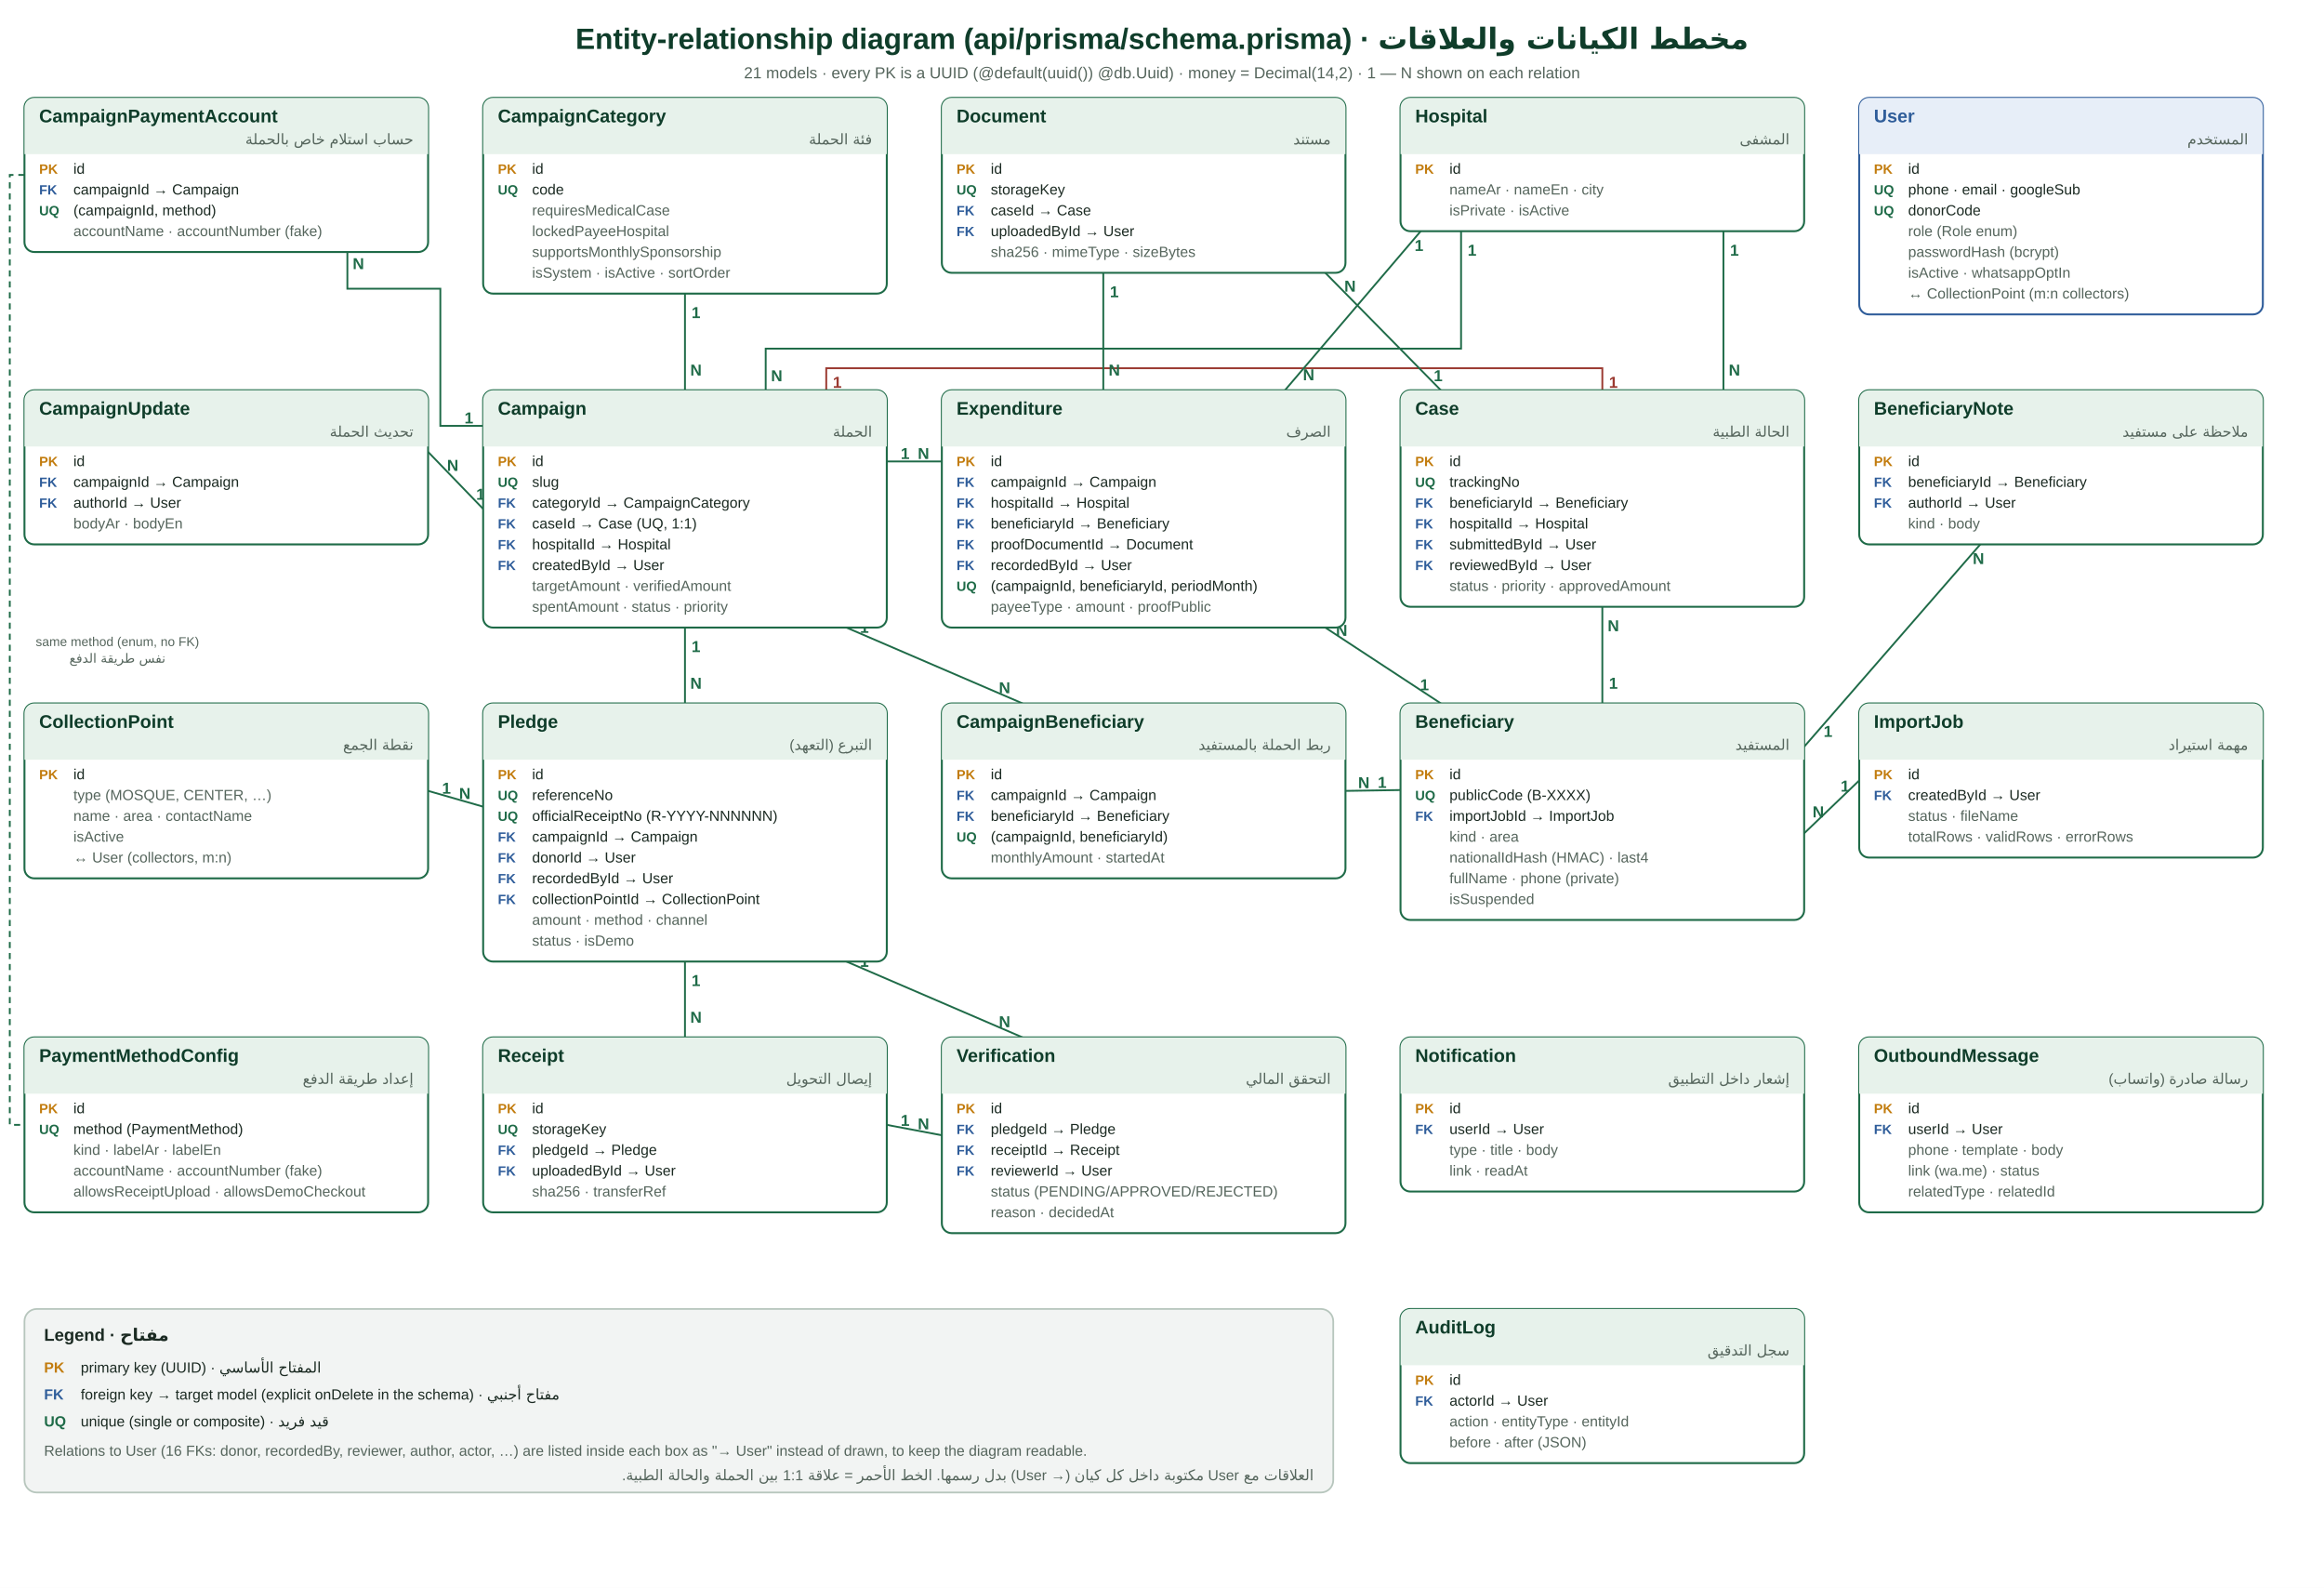
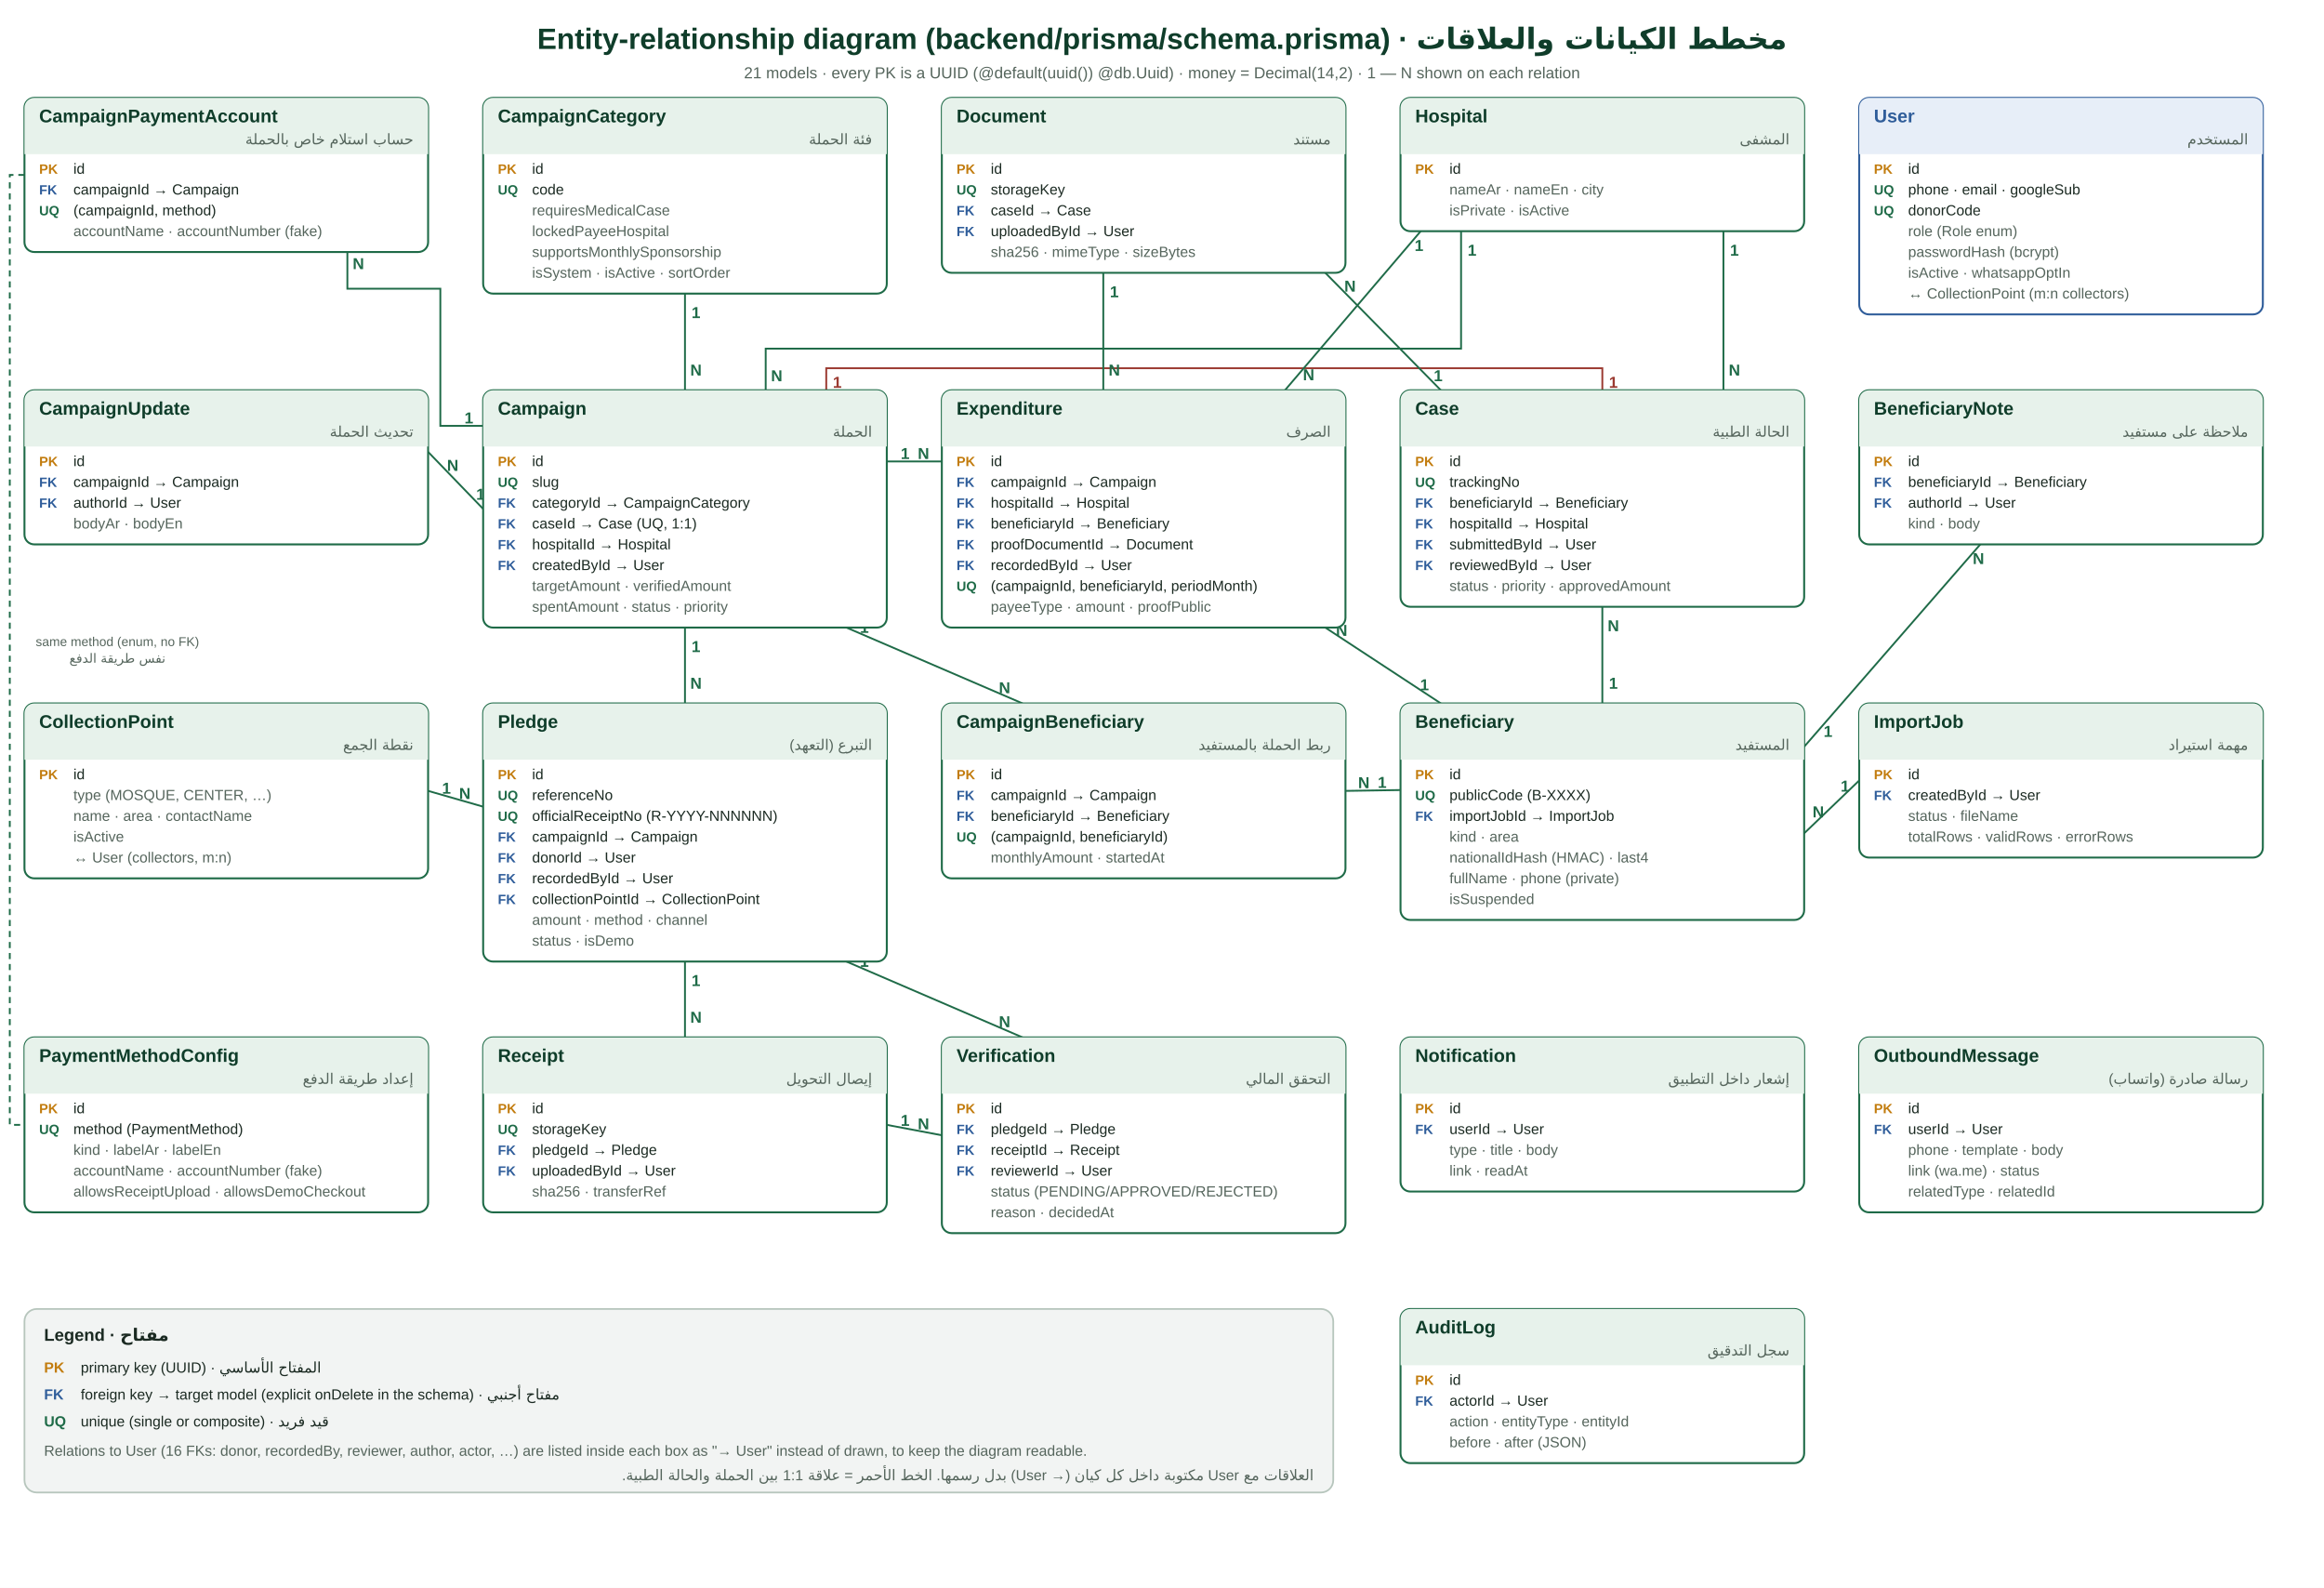
<svg xmlns="http://www.w3.org/2000/svg" width="1900" height="1298" viewBox="0 0 1900 1298" font-family="'IBM Plex Sans Arabic', 'Segoe UI', Tahoma, Arial, sans-serif">
  <defs>
    <marker id="arrow" viewBox="0 0 10 10" refX="9" refY="5" markerWidth="8" markerHeight="8" orient="auto-start-reverse">
      <path d="M0,0 L10,5 L0,10 z" fill="#55655c" />
    </marker>
    <marker id="arrowGreen" viewBox="0 0 10 10" refX="9" refY="5" markerWidth="8" markerHeight="8" orient="auto-start-reverse">
      <path d="M0,0 L10,5 L0,10 z" fill="#1f6b48" />
    </marker>
    <marker id="arrowBlue" viewBox="0 0 10 10" refX="9" refY="5" markerWidth="8" markerHeight="8" orient="auto-start-reverse">
      <path d="M0,0 L10,5 L0,10 z" fill="#2f5d9a" />
    </marker>
    <marker id="arrowAmber" viewBox="0 0 10 10" refX="9" refY="5" markerWidth="8" markerHeight="8" orient="auto-start-reverse">
      <path d="M0,0 L10,5 L0,10 z" fill="#8a5d0c" />
    </marker>
    <marker id="arrowRed" viewBox="0 0 10 10" refX="9" refY="5" markerWidth="8" markerHeight="8" orient="auto-start-reverse">
      <path d="M0,0 L10,5 L0,10 z" fill="#9b3a31" />
    </marker>
  </defs>
  <rect width="1900" height="1298" fill="#ffffff" />
-   <text x="950" y="40" font-size="24" font-weight="700" fill="#0f3d2a" text-anchor="middle" direction="ltr">Entity-relationship diagram (api/prisma/schema.prisma) · مخطط الكيانات والعلاقات</text>
+   <text x="950" y="40" font-size="24" font-weight="700" fill="#0f3d2a" text-anchor="middle" direction="ltr">Entity-relationship diagram (backend/prisma/schema.prisma) · مخطط الكيانات والعلاقات</text>
  <text x="950" y="64" font-size="13" font-weight="400" fill="#55655c" text-anchor="middle" direction="ltr">21 models · every PK is a UUID (@default(uuid()) @db.Uuid) · money = Decimal(14,2) · 1 — N shown on each relation</text>
  <path d="M560,319 L560,240" fill="none" stroke="#1f6b48" stroke-width="1.5" />
  <text x="569" y="307" font-size="13" font-weight="700" fill="#1f6b48" text-anchor="middle">N</text>
  <text x="569" y="260" font-size="13" font-weight="700" fill="#1f6b48" text-anchor="middle">1</text>
  <path d="M395,348.1 L360,348.1 L360,236 L284,236 L284,206" fill="none" stroke="#1f6b48" stroke-width="1.5" />
  <text x="383.333" y="346.1" font-size="13" font-weight="700" fill="#1f6b48" text-anchor="middle">1</text>
  <text x="293" y="220" font-size="13" font-weight="700" fill="#1f6b48" text-anchor="middle">N</text>
  <path d="M395,416 L350,369.4" fill="none" stroke="#1f6b48" stroke-width="1.5" />
  <text x="392.886" y="408.49" font-size="13" font-weight="700" fill="#1f6b48" text-anchor="middle">1</text>
  <text x="370.114" y="384.91" font-size="13" font-weight="700" fill="#1f6b48" text-anchor="middle">N</text>
  <path d="M560,513 L560,575" fill="none" stroke="#1f6b48" stroke-width="1.5" />
  <text x="569" y="533" font-size="13" font-weight="700" fill="#1f6b48" text-anchor="middle">1</text>
  <text x="569" y="563" font-size="13" font-weight="700" fill="#1f6b48" text-anchor="middle">N</text>
  <path d="M725,377.2 L770,377.2" fill="none" stroke="#1f6b48" stroke-width="1.5" />
  <text x="740" y="375.2" font-size="13" font-weight="700" fill="#1f6b48" text-anchor="middle">1</text>
  <text x="755" y="375.2" font-size="13" font-weight="700" fill="#1f6b48" text-anchor="middle">N</text>
  <path d="M692,513 L836,575" fill="none" stroke="#1f6b48" stroke-width="1.5" />
  <text x="706.696" y="517.327" font-size="13" font-weight="700" fill="#1f6b48" text-anchor="middle">1</text>
  <text x="821.304" y="566.673" font-size="13" font-weight="700" fill="#1f6b48" text-anchor="middle">N</text>
  <path d="M675.5,319 L675.5,301 L1310,301 L1310,319" fill="none" stroke="#9b3a31" stroke-width="1.5" />
  <text x="684.5" y="317" font-size="13" font-weight="700" fill="#9b3a31" text-anchor="middle">1</text>
  <text x="1319" y="317" font-size="13" font-weight="700" fill="#9b3a31" text-anchor="middle">1</text>
  <path d="M626,319 L626,285 L1194.5,285 L1194.5,189" fill="none" stroke="#1f6b48" stroke-width="1.5" />
  <text x="635" y="311.667" font-size="13" font-weight="700" fill="#1f6b48" text-anchor="middle">N</text>
  <text x="1203.5" y="209" font-size="13" font-weight="700" fill="#1f6b48" text-anchor="middle">1</text>
  <path d="M1050.5,319 L1161.5,189" fill="none" stroke="#1f6b48" stroke-width="1.5" />
  <text x="1069.89" y="310.832" font-size="13" font-weight="700" fill="#1f6b48" text-anchor="middle">N</text>
  <text x="1160.11" y="205.168" font-size="13" font-weight="700" fill="#1f6b48" text-anchor="middle">1</text>
  <path d="M902,319 L902,223" fill="none" stroke="#1f6b48" stroke-width="1.5" />
  <text x="911" y="307" font-size="13" font-weight="700" fill="#1f6b48" text-anchor="middle">N</text>
  <text x="911" y="243" font-size="13" font-weight="700" fill="#1f6b48" text-anchor="middle">1</text>
  <path d="M1083.5,513 L1178,575" fill="none" stroke="#1f6b48" stroke-width="1.5" />
  <text x="1096.878" y="519.777" font-size="13" font-weight="700" fill="#1f6b48" text-anchor="middle">N</text>
  <text x="1164.622" y="564.223" font-size="13" font-weight="700" fill="#1f6b48" text-anchor="middle">1</text>
  <path d="M1178,319 L1083.5,223" fill="none" stroke="#1f6b48" stroke-width="1.5" />
  <text x="1175.776" y="311.598" font-size="13" font-weight="700" fill="#1f6b48" text-anchor="middle">1</text>
  <text x="1103.724" y="238.402" font-size="13" font-weight="700" fill="#1f6b48" text-anchor="middle">N</text>
  <path d="M1409,319 L1409,189" fill="none" stroke="#1f6b48" stroke-width="1.5" />
  <text x="1418" y="307" font-size="13" font-weight="700" fill="#1f6b48" text-anchor="middle">N</text>
  <text x="1418" y="209" font-size="13" font-weight="700" fill="#1f6b48" text-anchor="middle">1</text>
  <path d="M1310,496 L1310,575" fill="none" stroke="#1f6b48" stroke-width="1.5" />
  <text x="1319" y="516" font-size="13" font-weight="700" fill="#1f6b48" text-anchor="middle">N</text>
  <text x="1319" y="563" font-size="13" font-weight="700" fill="#1f6b48" text-anchor="middle">1</text>
  <path d="M1475,610.4 L1619,445" fill="none" stroke="#1f6b48" stroke-width="1.5" />
  <text x="1494.506" y="602.333" font-size="13" font-weight="700" fill="#1f6b48" text-anchor="middle">1</text>
  <text x="1617.494" y="461.067" font-size="13" font-weight="700" fill="#1f6b48" text-anchor="middle">N</text>
  <path d="M1475,681.2 L1520,638" fill="none" stroke="#1f6b48" stroke-width="1.5" />
  <text x="1486.542" y="668.119" font-size="13" font-weight="700" fill="#1f6b48" text-anchor="middle">N</text>
  <text x="1508.458" y="647.081" font-size="13" font-weight="700" fill="#1f6b48" text-anchor="middle">1</text>
  <path d="M1145,645.8 L1100,646.5" fill="none" stroke="#1f6b48" stroke-width="1.5" />
  <text x="1130" y="644.033" font-size="13" font-weight="700" fill="#1f6b48" text-anchor="middle">1</text>
  <text x="1115" y="644.267" font-size="13" font-weight="700" fill="#1f6b48" text-anchor="middle">N</text>
  <path d="M395,659.4 L350,646.5" fill="none" stroke="#1f6b48" stroke-width="1.5" />
  <text x="380" y="653.1" font-size="13" font-weight="700" fill="#1f6b48" text-anchor="middle">N</text>
  <text x="365" y="648.8" font-size="13" font-weight="700" fill="#1f6b48" text-anchor="middle">1</text>
  <path d="M560,786 L560,848" fill="none" stroke="#1f6b48" stroke-width="1.5" />
  <text x="569" y="806" font-size="13" font-weight="700" fill="#1f6b48" text-anchor="middle">1</text>
  <text x="569" y="836" font-size="13" font-weight="700" fill="#1f6b48" text-anchor="middle">N</text>
  <path d="M692,786 L836,848" fill="none" stroke="#1f6b48" stroke-width="1.5" />
  <text x="706.696" y="790.327" font-size="13" font-weight="700" fill="#1f6b48" text-anchor="middle">1</text>
  <text x="821.304" y="839.673" font-size="13" font-weight="700" fill="#1f6b48" text-anchor="middle">N</text>
  <path d="M725,919.5 L770,928" fill="none" stroke="#1f6b48" stroke-width="1.5" />
  <text x="740" y="920.333" font-size="13" font-weight="700" fill="#1f6b48" text-anchor="middle">1</text>
  <text x="755" y="923.167" font-size="13" font-weight="700" fill="#1f6b48" text-anchor="middle">N</text>
  <path d="M20,143 L8,143 L8,919.5 L20,919.5" fill="none" stroke="#1f6b48" stroke-width="1.5" stroke-dasharray="5 4" />
  <rect x="21" y="514.6" width="150" height="33.3" rx="5" fill="#ffffff" stroke="none" opacity="0.96" />
  <text x="96" y="528.1" font-size="10.5" font-weight="400" fill="#55655c" text-anchor="middle" direction="ltr">same method (enum, no FK)</text>
  <text x="96" y="541.75" font-size="10.5" font-weight="400" fill="#55655c" text-anchor="middle" direction="rtl">نفس طريقة الدفع</text>
  <rect x="20" y="80" width="330" height="126" rx="8" fill="#ffffff" stroke="#1f6b48" stroke-width="1.6" />
  <path d="M20,88 a8,8 0 0 1 8,-8 h314 a8,8 0 0 1 8,8 v38 h-330 z" fill="#e7f2eb" />
  <text x="32" y="100" font-size="15" font-weight="700" fill="#0f3d2a" text-anchor="start" direction="ltr">CampaignPaymentAccount</text>
  <text x="338" y="118" font-size="12" font-weight="400" fill="#55655c" text-anchor="end" direction="ltr">حساب استلام خاص بالحملة</text>
  <text x="32" y="142" font-size="11" font-weight="700" fill="#c27c0e">PK</text>
  <text x="60" y="142" font-size="12" font-weight="400" fill="#1b2a22" text-anchor="start" direction="ltr">id</text>
  <text x="32" y="159" font-size="11" font-weight="700" fill="#2f5d9a">FK</text>
  <text x="60" y="159" font-size="12" font-weight="400" fill="#1b2a22" text-anchor="start" direction="ltr">campaignId → Campaign</text>
  <text x="32" y="176" font-size="11" font-weight="700" fill="#1f6b48">UQ</text>
  <text x="60" y="176" font-size="12" font-weight="400" fill="#1b2a22" text-anchor="start" direction="ltr">(campaignId, method)</text>
  <text x="60" y="193" font-size="12" font-weight="400" fill="#55655c" text-anchor="start" direction="ltr">accountName · accountNumber (fake)</text>
  <rect x="395" y="80" width="330" height="160" rx="8" fill="#ffffff" stroke="#1f6b48" stroke-width="1.6" />
  <path d="M395,88 a8,8 0 0 1 8,-8 h314 a8,8 0 0 1 8,8 v38 h-330 z" fill="#e7f2eb" />
  <text x="407" y="100" font-size="15" font-weight="700" fill="#0f3d2a" text-anchor="start" direction="ltr">CampaignCategory</text>
  <text x="713" y="118" font-size="12" font-weight="400" fill="#55655c" text-anchor="end" direction="ltr">فئة الحملة</text>
  <text x="407" y="142" font-size="11" font-weight="700" fill="#c27c0e">PK</text>
  <text x="435" y="142" font-size="12" font-weight="400" fill="#1b2a22" text-anchor="start" direction="ltr">id</text>
  <text x="407" y="159" font-size="11" font-weight="700" fill="#1f6b48">UQ</text>
  <text x="435" y="159" font-size="12" font-weight="400" fill="#1b2a22" text-anchor="start" direction="ltr">code</text>
  <text x="435" y="176" font-size="12" font-weight="400" fill="#55655c" text-anchor="start" direction="ltr">requiresMedicalCase</text>
  <text x="435" y="193" font-size="12" font-weight="400" fill="#55655c" text-anchor="start" direction="ltr">lockedPayeeHospital</text>
  <text x="435" y="210" font-size="12" font-weight="400" fill="#55655c" text-anchor="start" direction="ltr">supportsMonthlySponsorship</text>
  <text x="435" y="227" font-size="12" font-weight="400" fill="#55655c" text-anchor="start" direction="ltr">isSystem · isActive · sortOrder</text>
  <rect x="770" y="80" width="330" height="143" rx="8" fill="#ffffff" stroke="#1f6b48" stroke-width="1.6" />
  <path d="M770,88 a8,8 0 0 1 8,-8 h314 a8,8 0 0 1 8,8 v38 h-330 z" fill="#e7f2eb" />
  <text x="782" y="100" font-size="15" font-weight="700" fill="#0f3d2a" text-anchor="start" direction="ltr">Document</text>
  <text x="1088" y="118" font-size="12" font-weight="400" fill="#55655c" text-anchor="end" direction="ltr">مستند</text>
  <text x="782" y="142" font-size="11" font-weight="700" fill="#c27c0e">PK</text>
  <text x="810" y="142" font-size="12" font-weight="400" fill="#1b2a22" text-anchor="start" direction="ltr">id</text>
  <text x="782" y="159" font-size="11" font-weight="700" fill="#1f6b48">UQ</text>
  <text x="810" y="159" font-size="12" font-weight="400" fill="#1b2a22" text-anchor="start" direction="ltr">storageKey</text>
  <text x="782" y="176" font-size="11" font-weight="700" fill="#2f5d9a">FK</text>
  <text x="810" y="176" font-size="12" font-weight="400" fill="#1b2a22" text-anchor="start" direction="ltr">caseId → Case</text>
  <text x="782" y="193" font-size="11" font-weight="700" fill="#2f5d9a">FK</text>
  <text x="810" y="193" font-size="12" font-weight="400" fill="#1b2a22" text-anchor="start" direction="ltr">uploadedById → User</text>
  <text x="810" y="210" font-size="12" font-weight="400" fill="#55655c" text-anchor="start" direction="ltr">sha256 · mimeType · sizeBytes</text>
  <rect x="1145" y="80" width="330" height="109" rx="8" fill="#ffffff" stroke="#1f6b48" stroke-width="1.6" />
  <path d="M1145,88 a8,8 0 0 1 8,-8 h314 a8,8 0 0 1 8,8 v38 h-330 z" fill="#e7f2eb" />
  <text x="1157" y="100" font-size="15" font-weight="700" fill="#0f3d2a" text-anchor="start" direction="ltr">Hospital</text>
  <text x="1463" y="118" font-size="12" font-weight="400" fill="#55655c" text-anchor="end" direction="ltr">المشفى</text>
  <text x="1157" y="142" font-size="11" font-weight="700" fill="#c27c0e">PK</text>
  <text x="1185" y="142" font-size="12" font-weight="400" fill="#1b2a22" text-anchor="start" direction="ltr">id</text>
  <text x="1185" y="159" font-size="12" font-weight="400" fill="#55655c" text-anchor="start" direction="ltr">nameAr · nameEn · city</text>
  <text x="1185" y="176" font-size="12" font-weight="400" fill="#55655c" text-anchor="start" direction="ltr">isPrivate · isActive</text>
  <rect x="1520" y="80" width="330" height="177" rx="8" fill="#ffffff" stroke="#2f5d9a" stroke-width="1.6" />
  <path d="M1520,88 a8,8 0 0 1 8,-8 h314 a8,8 0 0 1 8,8 v38 h-330 z" fill="#e7eef8" />
  <text x="1532" y="100" font-size="15" font-weight="700" fill="#2f5d9a" text-anchor="start" direction="ltr">User</text>
  <text x="1838" y="118" font-size="12" font-weight="400" fill="#55655c" text-anchor="end" direction="ltr">المستخدم</text>
  <text x="1532" y="142" font-size="11" font-weight="700" fill="#c27c0e">PK</text>
  <text x="1560" y="142" font-size="12" font-weight="400" fill="#1b2a22" text-anchor="start" direction="ltr">id</text>
  <text x="1532" y="159" font-size="11" font-weight="700" fill="#1f6b48">UQ</text>
  <text x="1560" y="159" font-size="12" font-weight="400" fill="#1b2a22" text-anchor="start" direction="ltr">phone · email · googleSub</text>
  <text x="1532" y="176" font-size="11" font-weight="700" fill="#1f6b48">UQ</text>
  <text x="1560" y="176" font-size="12" font-weight="400" fill="#1b2a22" text-anchor="start" direction="ltr">donorCode</text>
  <text x="1560" y="193" font-size="12" font-weight="400" fill="#55655c" text-anchor="start" direction="ltr">role (Role enum)</text>
  <text x="1560" y="210" font-size="12" font-weight="400" fill="#55655c" text-anchor="start" direction="ltr">passwordHash (bcrypt)</text>
  <text x="1560" y="227" font-size="12" font-weight="400" fill="#55655c" text-anchor="start" direction="ltr">isActive · whatsappOptIn</text>
  <text x="1560" y="244" font-size="12" font-weight="400" fill="#55655c" text-anchor="start" direction="ltr">↔ CollectionPoint (m:n collectors)</text>
  <rect x="20" y="319" width="330" height="126" rx="8" fill="#ffffff" stroke="#1f6b48" stroke-width="1.6" />
  <path d="M20,327 a8,8 0 0 1 8,-8 h314 a8,8 0 0 1 8,8 v38 h-330 z" fill="#e7f2eb" />
  <text x="32" y="339" font-size="15" font-weight="700" fill="#0f3d2a" text-anchor="start" direction="ltr">CampaignUpdate</text>
  <text x="338" y="357" font-size="12" font-weight="400" fill="#55655c" text-anchor="end" direction="ltr">تحديث الحملة</text>
  <text x="32" y="381" font-size="11" font-weight="700" fill="#c27c0e">PK</text>
  <text x="60" y="381" font-size="12" font-weight="400" fill="#1b2a22" text-anchor="start" direction="ltr">id</text>
  <text x="32" y="398" font-size="11" font-weight="700" fill="#2f5d9a">FK</text>
  <text x="60" y="398" font-size="12" font-weight="400" fill="#1b2a22" text-anchor="start" direction="ltr">campaignId → Campaign</text>
  <text x="32" y="415" font-size="11" font-weight="700" fill="#2f5d9a">FK</text>
  <text x="60" y="415" font-size="12" font-weight="400" fill="#1b2a22" text-anchor="start" direction="ltr">authorId → User</text>
  <text x="60" y="432" font-size="12" font-weight="400" fill="#55655c" text-anchor="start" direction="ltr">bodyAr · bodyEn</text>
  <rect x="395" y="319" width="330" height="194" rx="8" fill="#ffffff" stroke="#1f6b48" stroke-width="1.6" />
  <path d="M395,327 a8,8 0 0 1 8,-8 h314 a8,8 0 0 1 8,8 v38 h-330 z" fill="#e7f2eb" />
  <text x="407" y="339" font-size="15" font-weight="700" fill="#0f3d2a" text-anchor="start" direction="ltr">Campaign</text>
  <text x="713" y="357" font-size="12" font-weight="400" fill="#55655c" text-anchor="end" direction="ltr">الحملة</text>
  <text x="407" y="381" font-size="11" font-weight="700" fill="#c27c0e">PK</text>
  <text x="435" y="381" font-size="12" font-weight="400" fill="#1b2a22" text-anchor="start" direction="ltr">id</text>
  <text x="407" y="398" font-size="11" font-weight="700" fill="#1f6b48">UQ</text>
  <text x="435" y="398" font-size="12" font-weight="400" fill="#1b2a22" text-anchor="start" direction="ltr">slug</text>
  <text x="407" y="415" font-size="11" font-weight="700" fill="#2f5d9a">FK</text>
  <text x="435" y="415" font-size="12" font-weight="400" fill="#1b2a22" text-anchor="start" direction="ltr">categoryId → CampaignCategory</text>
  <text x="407" y="432" font-size="11" font-weight="700" fill="#2f5d9a">FK</text>
  <text x="435" y="432" font-size="12" font-weight="400" fill="#1b2a22" text-anchor="start" direction="ltr">caseId → Case (UQ, 1:1)</text>
  <text x="407" y="449" font-size="11" font-weight="700" fill="#2f5d9a">FK</text>
  <text x="435" y="449" font-size="12" font-weight="400" fill="#1b2a22" text-anchor="start" direction="ltr">hospitalId → Hospital</text>
  <text x="407" y="466" font-size="11" font-weight="700" fill="#2f5d9a">FK</text>
  <text x="435" y="466" font-size="12" font-weight="400" fill="#1b2a22" text-anchor="start" direction="ltr">createdById → User</text>
  <text x="435" y="483" font-size="12" font-weight="400" fill="#55655c" text-anchor="start" direction="ltr">targetAmount · verifiedAmount</text>
  <text x="435" y="500" font-size="12" font-weight="400" fill="#55655c" text-anchor="start" direction="ltr">spentAmount · status · priority</text>
  <rect x="770" y="319" width="330" height="194" rx="8" fill="#ffffff" stroke="#1f6b48" stroke-width="1.6" />
  <path d="M770,327 a8,8 0 0 1 8,-8 h314 a8,8 0 0 1 8,8 v38 h-330 z" fill="#e7f2eb" />
  <text x="782" y="339" font-size="15" font-weight="700" fill="#0f3d2a" text-anchor="start" direction="ltr">Expenditure</text>
  <text x="1088" y="357" font-size="12" font-weight="400" fill="#55655c" text-anchor="end" direction="ltr">الصرف</text>
  <text x="782" y="381" font-size="11" font-weight="700" fill="#c27c0e">PK</text>
  <text x="810" y="381" font-size="12" font-weight="400" fill="#1b2a22" text-anchor="start" direction="ltr">id</text>
  <text x="782" y="398" font-size="11" font-weight="700" fill="#2f5d9a">FK</text>
  <text x="810" y="398" font-size="12" font-weight="400" fill="#1b2a22" text-anchor="start" direction="ltr">campaignId → Campaign</text>
  <text x="782" y="415" font-size="11" font-weight="700" fill="#2f5d9a">FK</text>
  <text x="810" y="415" font-size="12" font-weight="400" fill="#1b2a22" text-anchor="start" direction="ltr">hospitalId → Hospital</text>
  <text x="782" y="432" font-size="11" font-weight="700" fill="#2f5d9a">FK</text>
  <text x="810" y="432" font-size="12" font-weight="400" fill="#1b2a22" text-anchor="start" direction="ltr">beneficiaryId → Beneficiary</text>
  <text x="782" y="449" font-size="11" font-weight="700" fill="#2f5d9a">FK</text>
  <text x="810" y="449" font-size="12" font-weight="400" fill="#1b2a22" text-anchor="start" direction="ltr">proofDocumentId → Document</text>
  <text x="782" y="466" font-size="11" font-weight="700" fill="#2f5d9a">FK</text>
  <text x="810" y="466" font-size="12" font-weight="400" fill="#1b2a22" text-anchor="start" direction="ltr">recordedById → User</text>
  <text x="782" y="483" font-size="11" font-weight="700" fill="#1f6b48">UQ</text>
  <text x="810" y="483" font-size="12" font-weight="400" fill="#1b2a22" text-anchor="start" direction="ltr">(campaignId, beneficiaryId, periodMonth)</text>
  <text x="810" y="500" font-size="12" font-weight="400" fill="#55655c" text-anchor="start" direction="ltr">payeeType · amount · proofPublic</text>
  <rect x="1145" y="319" width="330" height="177" rx="8" fill="#ffffff" stroke="#1f6b48" stroke-width="1.6" />
  <path d="M1145,327 a8,8 0 0 1 8,-8 h314 a8,8 0 0 1 8,8 v38 h-330 z" fill="#e7f2eb" />
  <text x="1157" y="339" font-size="15" font-weight="700" fill="#0f3d2a" text-anchor="start" direction="ltr">Case</text>
  <text x="1463" y="357" font-size="12" font-weight="400" fill="#55655c" text-anchor="end" direction="ltr">الحالة الطبية</text>
  <text x="1157" y="381" font-size="11" font-weight="700" fill="#c27c0e">PK</text>
  <text x="1185" y="381" font-size="12" font-weight="400" fill="#1b2a22" text-anchor="start" direction="ltr">id</text>
  <text x="1157" y="398" font-size="11" font-weight="700" fill="#1f6b48">UQ</text>
  <text x="1185" y="398" font-size="12" font-weight="400" fill="#1b2a22" text-anchor="start" direction="ltr">trackingNo</text>
  <text x="1157" y="415" font-size="11" font-weight="700" fill="#2f5d9a">FK</text>
  <text x="1185" y="415" font-size="12" font-weight="400" fill="#1b2a22" text-anchor="start" direction="ltr">beneficiaryId → Beneficiary</text>
  <text x="1157" y="432" font-size="11" font-weight="700" fill="#2f5d9a">FK</text>
  <text x="1185" y="432" font-size="12" font-weight="400" fill="#1b2a22" text-anchor="start" direction="ltr">hospitalId → Hospital</text>
  <text x="1157" y="449" font-size="11" font-weight="700" fill="#2f5d9a">FK</text>
  <text x="1185" y="449" font-size="12" font-weight="400" fill="#1b2a22" text-anchor="start" direction="ltr">submittedById → User</text>
  <text x="1157" y="466" font-size="11" font-weight="700" fill="#2f5d9a">FK</text>
  <text x="1185" y="466" font-size="12" font-weight="400" fill="#1b2a22" text-anchor="start" direction="ltr">reviewedById → User</text>
  <text x="1185" y="483" font-size="12" font-weight="400" fill="#55655c" text-anchor="start" direction="ltr">status · priority · approvedAmount</text>
  <rect x="1520" y="319" width="330" height="126" rx="8" fill="#ffffff" stroke="#1f6b48" stroke-width="1.6" />
  <path d="M1520,327 a8,8 0 0 1 8,-8 h314 a8,8 0 0 1 8,8 v38 h-330 z" fill="#e7f2eb" />
  <text x="1532" y="339" font-size="15" font-weight="700" fill="#0f3d2a" text-anchor="start" direction="ltr">BeneficiaryNote</text>
  <text x="1838" y="357" font-size="12" font-weight="400" fill="#55655c" text-anchor="end" direction="ltr">ملاحظة على مستفيد</text>
  <text x="1532" y="381" font-size="11" font-weight="700" fill="#c27c0e">PK</text>
  <text x="1560" y="381" font-size="12" font-weight="400" fill="#1b2a22" text-anchor="start" direction="ltr">id</text>
  <text x="1532" y="398" font-size="11" font-weight="700" fill="#2f5d9a">FK</text>
  <text x="1560" y="398" font-size="12" font-weight="400" fill="#1b2a22" text-anchor="start" direction="ltr">beneficiaryId → Beneficiary</text>
  <text x="1532" y="415" font-size="11" font-weight="700" fill="#2f5d9a">FK</text>
  <text x="1560" y="415" font-size="12" font-weight="400" fill="#1b2a22" text-anchor="start" direction="ltr">authorId → User</text>
  <text x="1560" y="432" font-size="12" font-weight="400" fill="#55655c" text-anchor="start" direction="ltr">kind · body</text>
  <rect x="20" y="575" width="330" height="143" rx="8" fill="#ffffff" stroke="#1f6b48" stroke-width="1.6" />
  <path d="M20,583 a8,8 0 0 1 8,-8 h314 a8,8 0 0 1 8,8 v38 h-330 z" fill="#e7f2eb" />
  <text x="32" y="595" font-size="15" font-weight="700" fill="#0f3d2a" text-anchor="start" direction="ltr">CollectionPoint</text>
  <text x="338" y="613" font-size="12" font-weight="400" fill="#55655c" text-anchor="end" direction="ltr">نقطة الجمع</text>
  <text x="32" y="637" font-size="11" font-weight="700" fill="#c27c0e">PK</text>
  <text x="60" y="637" font-size="12" font-weight="400" fill="#1b2a22" text-anchor="start" direction="ltr">id</text>
  <text x="60" y="654" font-size="12" font-weight="400" fill="#55655c" text-anchor="start" direction="ltr">type (MOSQUE, CENTER, …)</text>
  <text x="60" y="671" font-size="12" font-weight="400" fill="#55655c" text-anchor="start" direction="ltr">name · area · contactName</text>
  <text x="60" y="688" font-size="12" font-weight="400" fill="#55655c" text-anchor="start" direction="ltr">isActive</text>
  <text x="60" y="705" font-size="12" font-weight="400" fill="#55655c" text-anchor="start" direction="ltr">↔ User (collectors, m:n)</text>
  <rect x="395" y="575" width="330" height="211" rx="8" fill="#ffffff" stroke="#1f6b48" stroke-width="1.6" />
  <path d="M395,583 a8,8 0 0 1 8,-8 h314 a8,8 0 0 1 8,8 v38 h-330 z" fill="#e7f2eb" />
  <text x="407" y="595" font-size="15" font-weight="700" fill="#0f3d2a" text-anchor="start" direction="ltr">Pledge</text>
  <text x="713" y="613" font-size="12" font-weight="400" fill="#55655c" text-anchor="end" direction="ltr">التبرع (التعهد)</text>
  <text x="407" y="637" font-size="11" font-weight="700" fill="#c27c0e">PK</text>
  <text x="435" y="637" font-size="12" font-weight="400" fill="#1b2a22" text-anchor="start" direction="ltr">id</text>
  <text x="407" y="654" font-size="11" font-weight="700" fill="#1f6b48">UQ</text>
  <text x="435" y="654" font-size="12" font-weight="400" fill="#1b2a22" text-anchor="start" direction="ltr">referenceNo</text>
  <text x="407" y="671" font-size="11" font-weight="700" fill="#1f6b48">UQ</text>
  <text x="435" y="671" font-size="12" font-weight="400" fill="#1b2a22" text-anchor="start" direction="ltr">officialReceiptNo (R-YYYY-NNNNNN)</text>
  <text x="407" y="688" font-size="11" font-weight="700" fill="#2f5d9a">FK</text>
  <text x="435" y="688" font-size="12" font-weight="400" fill="#1b2a22" text-anchor="start" direction="ltr">campaignId → Campaign</text>
  <text x="407" y="705" font-size="11" font-weight="700" fill="#2f5d9a">FK</text>
  <text x="435" y="705" font-size="12" font-weight="400" fill="#1b2a22" text-anchor="start" direction="ltr">donorId → User</text>
  <text x="407" y="722" font-size="11" font-weight="700" fill="#2f5d9a">FK</text>
  <text x="435" y="722" font-size="12" font-weight="400" fill="#1b2a22" text-anchor="start" direction="ltr">recordedById → User</text>
  <text x="407" y="739" font-size="11" font-weight="700" fill="#2f5d9a">FK</text>
  <text x="435" y="739" font-size="12" font-weight="400" fill="#1b2a22" text-anchor="start" direction="ltr">collectionPointId → CollectionPoint</text>
  <text x="435" y="756" font-size="12" font-weight="400" fill="#55655c" text-anchor="start" direction="ltr">amount · method · channel</text>
  <text x="435" y="773" font-size="12" font-weight="400" fill="#55655c" text-anchor="start" direction="ltr">status · isDemo</text>
  <rect x="770" y="575" width="330" height="143" rx="8" fill="#ffffff" stroke="#1f6b48" stroke-width="1.6" />
  <path d="M770,583 a8,8 0 0 1 8,-8 h314 a8,8 0 0 1 8,8 v38 h-330 z" fill="#e7f2eb" />
  <text x="782" y="595" font-size="15" font-weight="700" fill="#0f3d2a" text-anchor="start" direction="ltr">CampaignBeneficiary</text>
  <text x="1088" y="613" font-size="12" font-weight="400" fill="#55655c" text-anchor="end" direction="ltr">ربط الحملة بالمستفيد</text>
  <text x="782" y="637" font-size="11" font-weight="700" fill="#c27c0e">PK</text>
  <text x="810" y="637" font-size="12" font-weight="400" fill="#1b2a22" text-anchor="start" direction="ltr">id</text>
  <text x="782" y="654" font-size="11" font-weight="700" fill="#2f5d9a">FK</text>
  <text x="810" y="654" font-size="12" font-weight="400" fill="#1b2a22" text-anchor="start" direction="ltr">campaignId → Campaign</text>
  <text x="782" y="671" font-size="11" font-weight="700" fill="#2f5d9a">FK</text>
  <text x="810" y="671" font-size="12" font-weight="400" fill="#1b2a22" text-anchor="start" direction="ltr">beneficiaryId → Beneficiary</text>
  <text x="782" y="688" font-size="11" font-weight="700" fill="#1f6b48">UQ</text>
  <text x="810" y="688" font-size="12" font-weight="400" fill="#1b2a22" text-anchor="start" direction="ltr">(campaignId, beneficiaryId)</text>
  <text x="810" y="705" font-size="12" font-weight="400" fill="#55655c" text-anchor="start" direction="ltr">monthlyAmount · startedAt</text>
  <rect x="1145" y="575" width="330" height="177" rx="8" fill="#ffffff" stroke="#1f6b48" stroke-width="1.6" />
  <path d="M1145,583 a8,8 0 0 1 8,-8 h314 a8,8 0 0 1 8,8 v38 h-330 z" fill="#e7f2eb" />
  <text x="1157" y="595" font-size="15" font-weight="700" fill="#0f3d2a" text-anchor="start" direction="ltr">Beneficiary</text>
  <text x="1463" y="613" font-size="12" font-weight="400" fill="#55655c" text-anchor="end" direction="ltr">المستفيد</text>
  <text x="1157" y="637" font-size="11" font-weight="700" fill="#c27c0e">PK</text>
  <text x="1185" y="637" font-size="12" font-weight="400" fill="#1b2a22" text-anchor="start" direction="ltr">id</text>
  <text x="1157" y="654" font-size="11" font-weight="700" fill="#1f6b48">UQ</text>
  <text x="1185" y="654" font-size="12" font-weight="400" fill="#1b2a22" text-anchor="start" direction="ltr">publicCode (B-XXXX)</text>
  <text x="1157" y="671" font-size="11" font-weight="700" fill="#2f5d9a">FK</text>
  <text x="1185" y="671" font-size="12" font-weight="400" fill="#1b2a22" text-anchor="start" direction="ltr">importJobId → ImportJob</text>
  <text x="1185" y="688" font-size="12" font-weight="400" fill="#55655c" text-anchor="start" direction="ltr">kind · area</text>
  <text x="1185" y="705" font-size="12" font-weight="400" fill="#55655c" text-anchor="start" direction="ltr">nationalIdHash (HMAC) · last4</text>
  <text x="1185" y="722" font-size="12" font-weight="400" fill="#55655c" text-anchor="start" direction="ltr">fullName · phone (private)</text>
  <text x="1185" y="739" font-size="12" font-weight="400" fill="#55655c" text-anchor="start" direction="ltr">isSuspended</text>
  <rect x="1520" y="575" width="330" height="126" rx="8" fill="#ffffff" stroke="#1f6b48" stroke-width="1.6" />
  <path d="M1520,583 a8,8 0 0 1 8,-8 h314 a8,8 0 0 1 8,8 v38 h-330 z" fill="#e7f2eb" />
  <text x="1532" y="595" font-size="15" font-weight="700" fill="#0f3d2a" text-anchor="start" direction="ltr">ImportJob</text>
  <text x="1838" y="613" font-size="12" font-weight="400" fill="#55655c" text-anchor="end" direction="ltr">مهمة استيراد</text>
  <text x="1532" y="637" font-size="11" font-weight="700" fill="#c27c0e">PK</text>
  <text x="1560" y="637" font-size="12" font-weight="400" fill="#1b2a22" text-anchor="start" direction="ltr">id</text>
  <text x="1532" y="654" font-size="11" font-weight="700" fill="#2f5d9a">FK</text>
  <text x="1560" y="654" font-size="12" font-weight="400" fill="#1b2a22" text-anchor="start" direction="ltr">createdById → User</text>
  <text x="1560" y="671" font-size="12" font-weight="400" fill="#55655c" text-anchor="start" direction="ltr">status · fileName</text>
  <text x="1560" y="688" font-size="12" font-weight="400" fill="#55655c" text-anchor="start" direction="ltr">totalRows · validRows · errorRows</text>
  <rect x="20" y="848" width="330" height="143" rx="8" fill="#ffffff" stroke="#1f6b48" stroke-width="1.6" />
  <path d="M20,856 a8,8 0 0 1 8,-8 h314 a8,8 0 0 1 8,8 v38 h-330 z" fill="#e7f2eb" />
  <text x="32" y="868" font-size="15" font-weight="700" fill="#0f3d2a" text-anchor="start" direction="ltr">PaymentMethodConfig</text>
  <text x="338" y="886" font-size="12" font-weight="400" fill="#55655c" text-anchor="end" direction="ltr">إعداد طريقة الدفع</text>
  <text x="32" y="910" font-size="11" font-weight="700" fill="#c27c0e">PK</text>
  <text x="60" y="910" font-size="12" font-weight="400" fill="#1b2a22" text-anchor="start" direction="ltr">id</text>
  <text x="32" y="927" font-size="11" font-weight="700" fill="#1f6b48">UQ</text>
  <text x="60" y="927" font-size="12" font-weight="400" fill="#1b2a22" text-anchor="start" direction="ltr">method (PaymentMethod)</text>
  <text x="60" y="944" font-size="12" font-weight="400" fill="#55655c" text-anchor="start" direction="ltr">kind · labelAr · labelEn</text>
  <text x="60" y="961" font-size="12" font-weight="400" fill="#55655c" text-anchor="start" direction="ltr">accountName · accountNumber (fake)</text>
  <text x="60" y="978" font-size="12" font-weight="400" fill="#55655c" text-anchor="start" direction="ltr">allowsReceiptUpload · allowsDemoCheckout</text>
  <rect x="395" y="848" width="330" height="143" rx="8" fill="#ffffff" stroke="#1f6b48" stroke-width="1.6" />
  <path d="M395,856 a8,8 0 0 1 8,-8 h314 a8,8 0 0 1 8,8 v38 h-330 z" fill="#e7f2eb" />
  <text x="407" y="868" font-size="15" font-weight="700" fill="#0f3d2a" text-anchor="start" direction="ltr">Receipt</text>
  <text x="713" y="886" font-size="12" font-weight="400" fill="#55655c" text-anchor="end" direction="ltr">إيصال التحويل</text>
  <text x="407" y="910" font-size="11" font-weight="700" fill="#c27c0e">PK</text>
  <text x="435" y="910" font-size="12" font-weight="400" fill="#1b2a22" text-anchor="start" direction="ltr">id</text>
  <text x="407" y="927" font-size="11" font-weight="700" fill="#1f6b48">UQ</text>
  <text x="435" y="927" font-size="12" font-weight="400" fill="#1b2a22" text-anchor="start" direction="ltr">storageKey</text>
  <text x="407" y="944" font-size="11" font-weight="700" fill="#2f5d9a">FK</text>
  <text x="435" y="944" font-size="12" font-weight="400" fill="#1b2a22" text-anchor="start" direction="ltr">pledgeId → Pledge</text>
  <text x="407" y="961" font-size="11" font-weight="700" fill="#2f5d9a">FK</text>
  <text x="435" y="961" font-size="12" font-weight="400" fill="#1b2a22" text-anchor="start" direction="ltr">uploadedById → User</text>
  <text x="435" y="978" font-size="12" font-weight="400" fill="#55655c" text-anchor="start" direction="ltr">sha256 · transferRef</text>
  <rect x="770" y="848" width="330" height="160" rx="8" fill="#ffffff" stroke="#1f6b48" stroke-width="1.6" />
  <path d="M770,856 a8,8 0 0 1 8,-8 h314 a8,8 0 0 1 8,8 v38 h-330 z" fill="#e7f2eb" />
  <text x="782" y="868" font-size="15" font-weight="700" fill="#0f3d2a" text-anchor="start" direction="ltr">Verification</text>
  <text x="1088" y="886" font-size="12" font-weight="400" fill="#55655c" text-anchor="end" direction="ltr">التحقق المالي</text>
  <text x="782" y="910" font-size="11" font-weight="700" fill="#c27c0e">PK</text>
  <text x="810" y="910" font-size="12" font-weight="400" fill="#1b2a22" text-anchor="start" direction="ltr">id</text>
  <text x="782" y="927" font-size="11" font-weight="700" fill="#2f5d9a">FK</text>
  <text x="810" y="927" font-size="12" font-weight="400" fill="#1b2a22" text-anchor="start" direction="ltr">pledgeId → Pledge</text>
  <text x="782" y="944" font-size="11" font-weight="700" fill="#2f5d9a">FK</text>
  <text x="810" y="944" font-size="12" font-weight="400" fill="#1b2a22" text-anchor="start" direction="ltr">receiptId → Receipt</text>
  <text x="782" y="961" font-size="11" font-weight="700" fill="#2f5d9a">FK</text>
  <text x="810" y="961" font-size="12" font-weight="400" fill="#1b2a22" text-anchor="start" direction="ltr">reviewerId → User</text>
  <text x="810" y="978" font-size="12" font-weight="400" fill="#55655c" text-anchor="start" direction="ltr">status (PENDING/APPROVED/REJECTED)</text>
  <text x="810" y="995" font-size="12" font-weight="400" fill="#55655c" text-anchor="start" direction="ltr">reason · decidedAt</text>
  <rect x="1145" y="848" width="330" height="126" rx="8" fill="#ffffff" stroke="#1f6b48" stroke-width="1.6" />
  <path d="M1145,856 a8,8 0 0 1 8,-8 h314 a8,8 0 0 1 8,8 v38 h-330 z" fill="#e7f2eb" />
  <text x="1157" y="868" font-size="15" font-weight="700" fill="#0f3d2a" text-anchor="start" direction="ltr">Notification</text>
  <text x="1463" y="886" font-size="12" font-weight="400" fill="#55655c" text-anchor="end" direction="ltr">إشعار داخل التطبيق</text>
  <text x="1157" y="910" font-size="11" font-weight="700" fill="#c27c0e">PK</text>
  <text x="1185" y="910" font-size="12" font-weight="400" fill="#1b2a22" text-anchor="start" direction="ltr">id</text>
  <text x="1157" y="927" font-size="11" font-weight="700" fill="#2f5d9a">FK</text>
  <text x="1185" y="927" font-size="12" font-weight="400" fill="#1b2a22" text-anchor="start" direction="ltr">userId → User</text>
  <text x="1185" y="944" font-size="12" font-weight="400" fill="#55655c" text-anchor="start" direction="ltr">type · title · body</text>
  <text x="1185" y="961" font-size="12" font-weight="400" fill="#55655c" text-anchor="start" direction="ltr">link · readAt</text>
  <rect x="1520" y="848" width="330" height="143" rx="8" fill="#ffffff" stroke="#1f6b48" stroke-width="1.6" />
  <path d="M1520,856 a8,8 0 0 1 8,-8 h314 a8,8 0 0 1 8,8 v38 h-330 z" fill="#e7f2eb" />
  <text x="1532" y="868" font-size="15" font-weight="700" fill="#0f3d2a" text-anchor="start" direction="ltr">OutboundMessage</text>
  <text x="1838" y="886" font-size="12" font-weight="400" fill="#55655c" text-anchor="end" direction="ltr">رسالة صادرة (واتساب)</text>
  <text x="1532" y="910" font-size="11" font-weight="700" fill="#c27c0e">PK</text>
  <text x="1560" y="910" font-size="12" font-weight="400" fill="#1b2a22" text-anchor="start" direction="ltr">id</text>
  <text x="1532" y="927" font-size="11" font-weight="700" fill="#2f5d9a">FK</text>
  <text x="1560" y="927" font-size="12" font-weight="400" fill="#1b2a22" text-anchor="start" direction="ltr">userId → User</text>
  <text x="1560" y="944" font-size="12" font-weight="400" fill="#55655c" text-anchor="start" direction="ltr">phone · template · body</text>
  <text x="1560" y="961" font-size="12" font-weight="400" fill="#55655c" text-anchor="start" direction="ltr">link (wa.me) · status</text>
  <text x="1560" y="978" font-size="12" font-weight="400" fill="#55655c" text-anchor="start" direction="ltr">relatedType · relatedId</text>
  <rect x="1145" y="1070" width="330" height="126" rx="8" fill="#ffffff" stroke="#1f6b48" stroke-width="1.6" />
  <path d="M1145,1078 a8,8 0 0 1 8,-8 h314 a8,8 0 0 1 8,8 v38 h-330 z" fill="#e7f2eb" />
  <text x="1157" y="1090" font-size="15" font-weight="700" fill="#0f3d2a" text-anchor="start" direction="ltr">AuditLog</text>
  <text x="1463" y="1108" font-size="12" font-weight="400" fill="#55655c" text-anchor="end" direction="ltr">سجل التدقيق</text>
  <text x="1157" y="1132" font-size="11" font-weight="700" fill="#c27c0e">PK</text>
  <text x="1185" y="1132" font-size="12" font-weight="400" fill="#1b2a22" text-anchor="start" direction="ltr">id</text>
  <text x="1157" y="1149" font-size="11" font-weight="700" fill="#2f5d9a">FK</text>
  <text x="1185" y="1149" font-size="12" font-weight="400" fill="#1b2a22" text-anchor="start" direction="ltr">actorId → User</text>
  <text x="1185" y="1166" font-size="12" font-weight="400" fill="#55655c" text-anchor="start" direction="ltr">action · entityType · entityId</text>
  <text x="1185" y="1183" font-size="12" font-weight="400" fill="#55655c" text-anchor="start" direction="ltr">before · after (JSON)</text>
  <rect x="20" y="1070" width="1070" height="150" rx="10" fill="#f2f4f3" stroke="#b7c6bd" stroke-width="1.4" />
  <text x="36" y="1096" font-size="14" font-weight="700" fill="#1b2a22" text-anchor="start" direction="ltr">Legend · مفتاح</text>
  <text x="36" y="1122" font-size="12" font-weight="700" fill="#c27c0e">PK</text>
  <text x="66" y="1122" font-size="12" font-weight="400" fill="#1b2a22" text-anchor="start" direction="ltr">primary key (UUID) · المفتاح الأساسي</text>
  <text x="36" y="1144" font-size="12" font-weight="700" fill="#2f5d9a">FK</text>
  <text x="66" y="1144" font-size="12" font-weight="400" fill="#1b2a22" text-anchor="start" direction="ltr">foreign key → target model (explicit onDelete in the schema) · مفتاح أجنبي</text>
  <text x="36" y="1166" font-size="12" font-weight="700" fill="#1f6b48">UQ</text>
  <text x="66" y="1166" font-size="12" font-weight="400" fill="#1b2a22" text-anchor="start" direction="ltr">unique (single or composite) · قيد فريد</text>
  <text x="36" y="1190" font-size="12" font-weight="400" fill="#55655c" text-anchor="start" direction="ltr">Relations to User (16 FKs: donor, recordedBy, reviewer, author, actor, …) are listed inside each box as "→ User" instead of drawn, to keep the diagram readable.</text>
  <text x="1074" y="1210" font-size="12" font-weight="400" fill="#55655c" text-anchor="start" direction="rtl">العلاقات مع User مكتوبة داخل كل كيان (→ User) بدل رسمها. الخط الأحمر = علاقة 1:1 بين الحملة والحالة الطبية.</text>
</svg>
